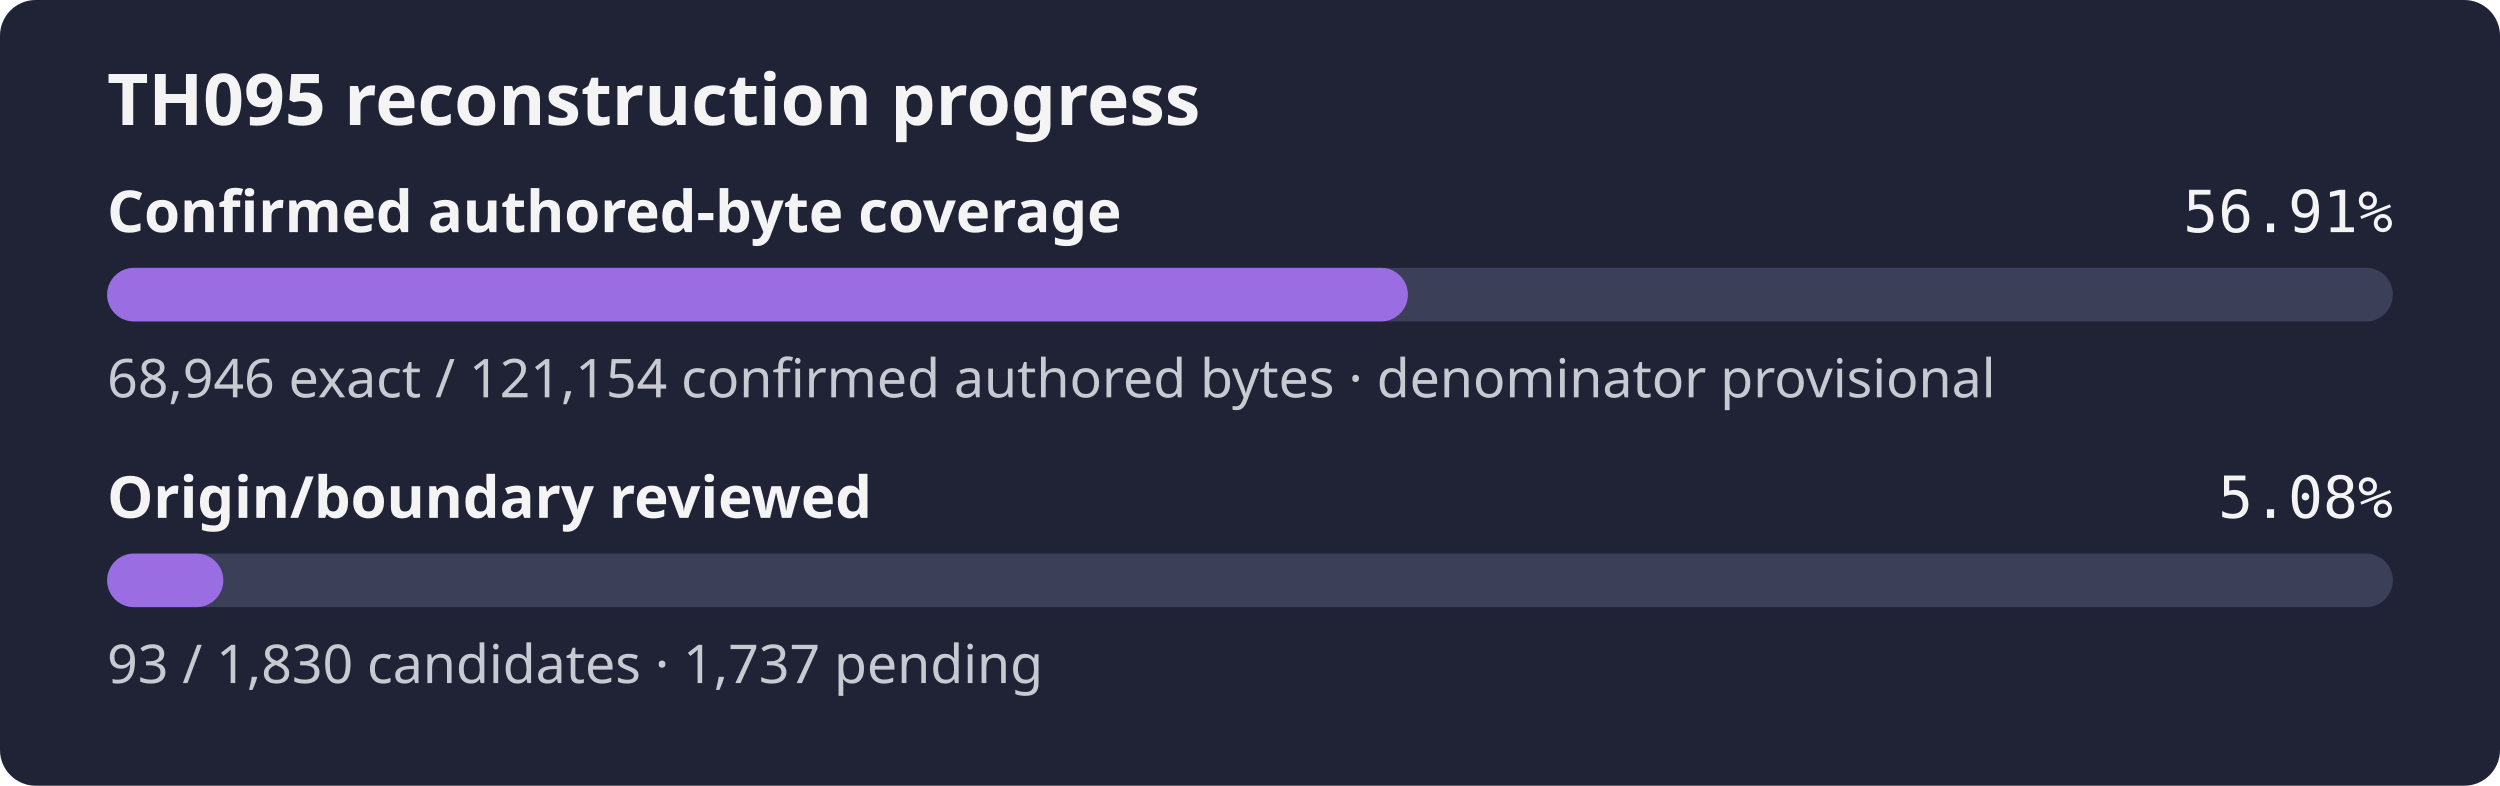
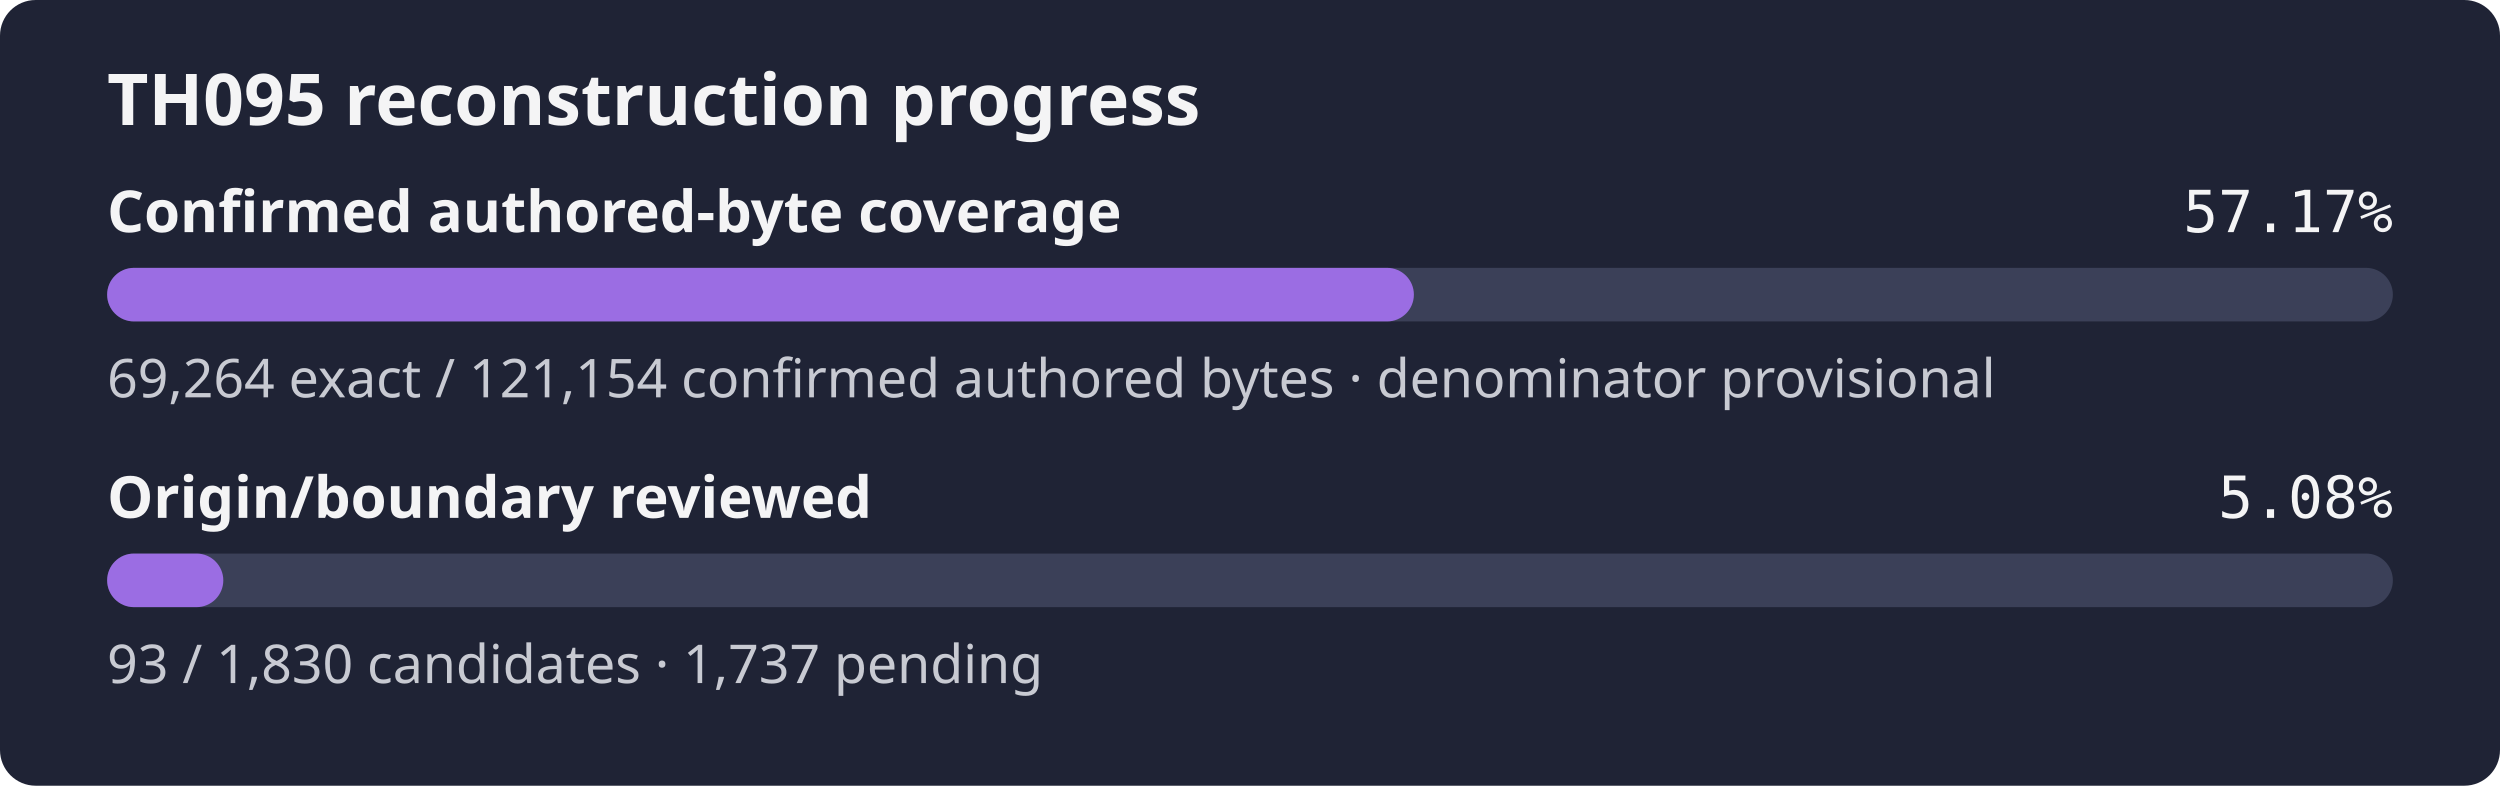
- <svg xmlns="http://www.w3.org/2000/svg" width="560" height="176" role="img" aria-label="TH095 reconstruction progress: 56.91% of the confirmed authored-byte set is exact, origin review 5.08%">
+ <svg xmlns="http://www.w3.org/2000/svg" width="560" height="176" role="img" aria-label="TH095 reconstruction progress: 57.17% of the confirmed authored-byte set is exact, origin review 5.08%">
  <rect width="560" height="176" rx="8" fill="#1f2335" />
  <text x="24" y="28" fill="#f4f4f5" font-family="sans-serif" font-size="16" font-weight="600">TH095 reconstruction progress</text>
  <text x="24" y="52" fill="#f4f4f5" font-family="sans-serif" font-size="13" font-weight="600">Confirmed authored-byte coverage</text>
-   <text x="536" y="52" fill="#f4f4f5" text-anchor="end" font-family="monospace" font-size="13">56.91%</text>
+   <text x="536" y="52" fill="#f4f4f5" text-anchor="end" font-family="monospace" font-size="13">57.17%</text>
  <rect x="24" y="60" width="512" height="12" rx="6" fill="#3b4058" />
-   <rect x="24" y="60" width="291.37" height="12" rx="6" fill="#9b6de3" />
-   <text x="24" y="89" fill="#c8cad2" font-family="sans-serif" font-size="12">68,946 exact / 121,154 confirmed authored bytes · denominator provisional</text>
+   <rect x="24" y="60" width="292.71" height="12" rx="6" fill="#9b6de3" />
+   <text x="24" y="89" fill="#c8cad2" font-family="sans-serif" font-size="12">69,264 exact / 121,154 confirmed authored bytes · denominator provisional</text>
  <text x="24" y="116" fill="#f4f4f5" font-family="sans-serif" font-size="13" font-weight="600">Origin/boundary reviewed</text>
  <text x="536" y="116" fill="#f4f4f5" text-anchor="end" font-family="monospace" font-size="13">5.08%</text>
  <rect x="24" y="124" width="512" height="12" rx="6" fill="#3b4058" />
  <rect x="24" y="124" width="26.02" height="12" rx="6" fill="#9b6de3" />
  <text x="24" y="153" fill="#c8cad2" font-family="sans-serif" font-size="12">93 / 1,830 candidates · 1,737 pending</text>
</svg>
